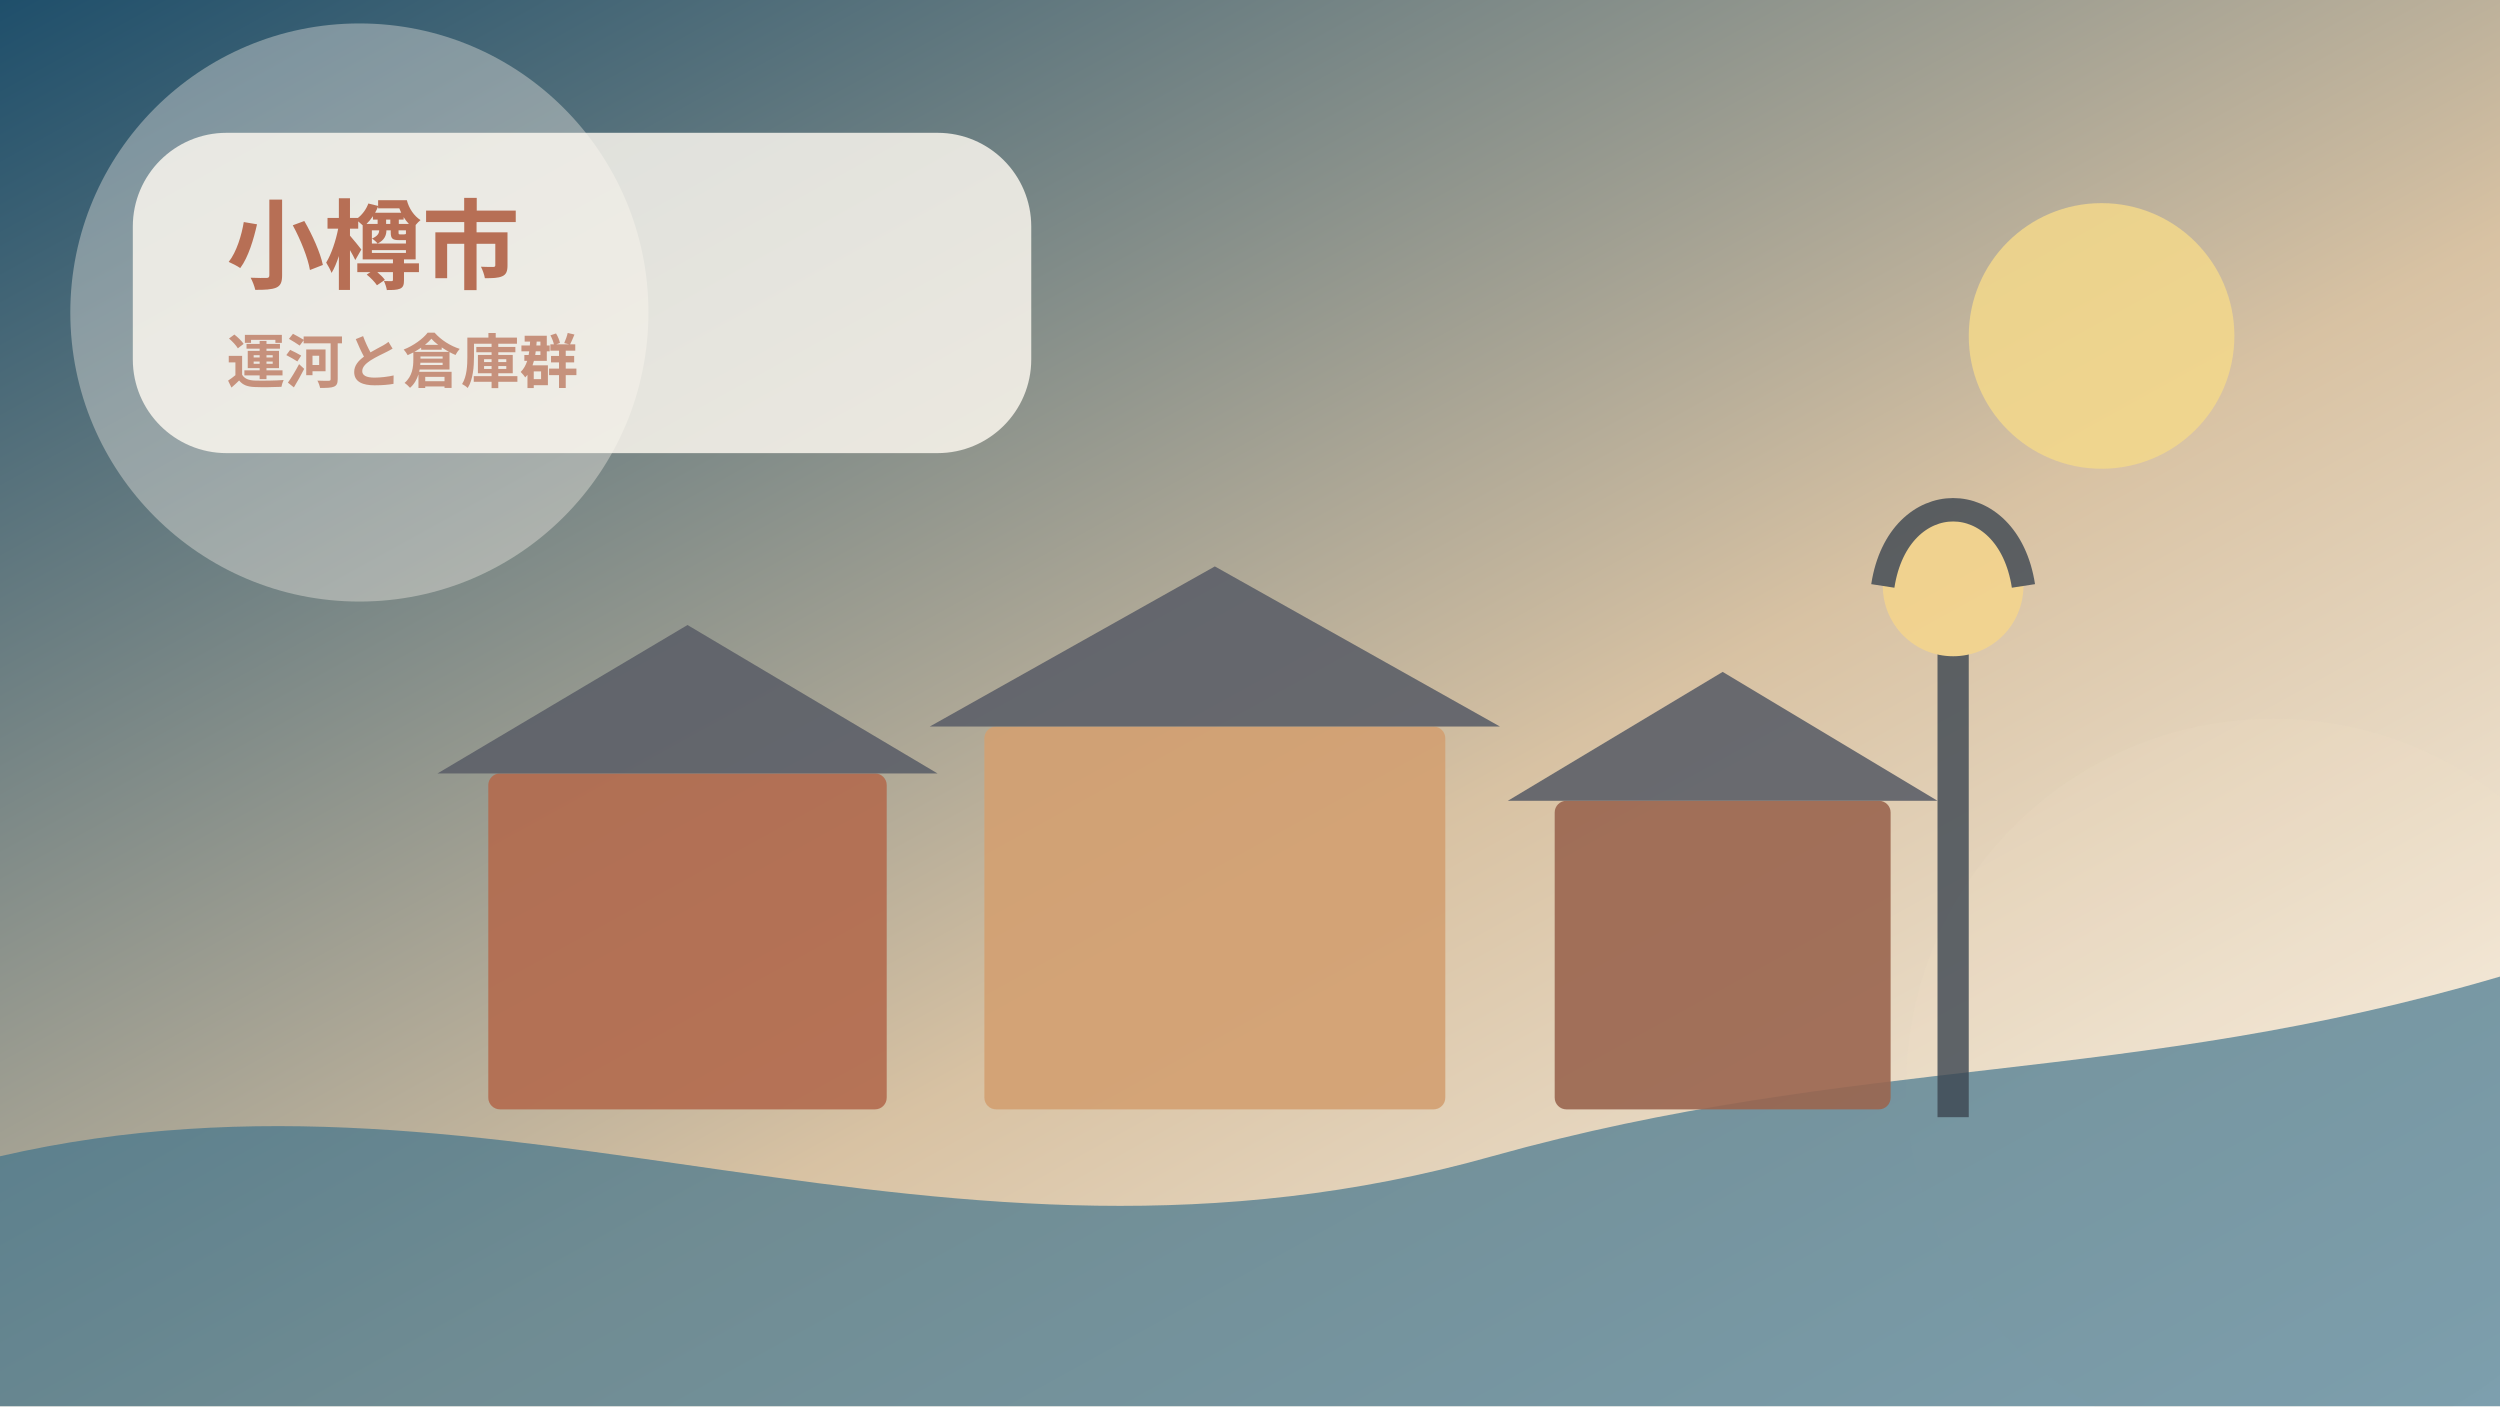
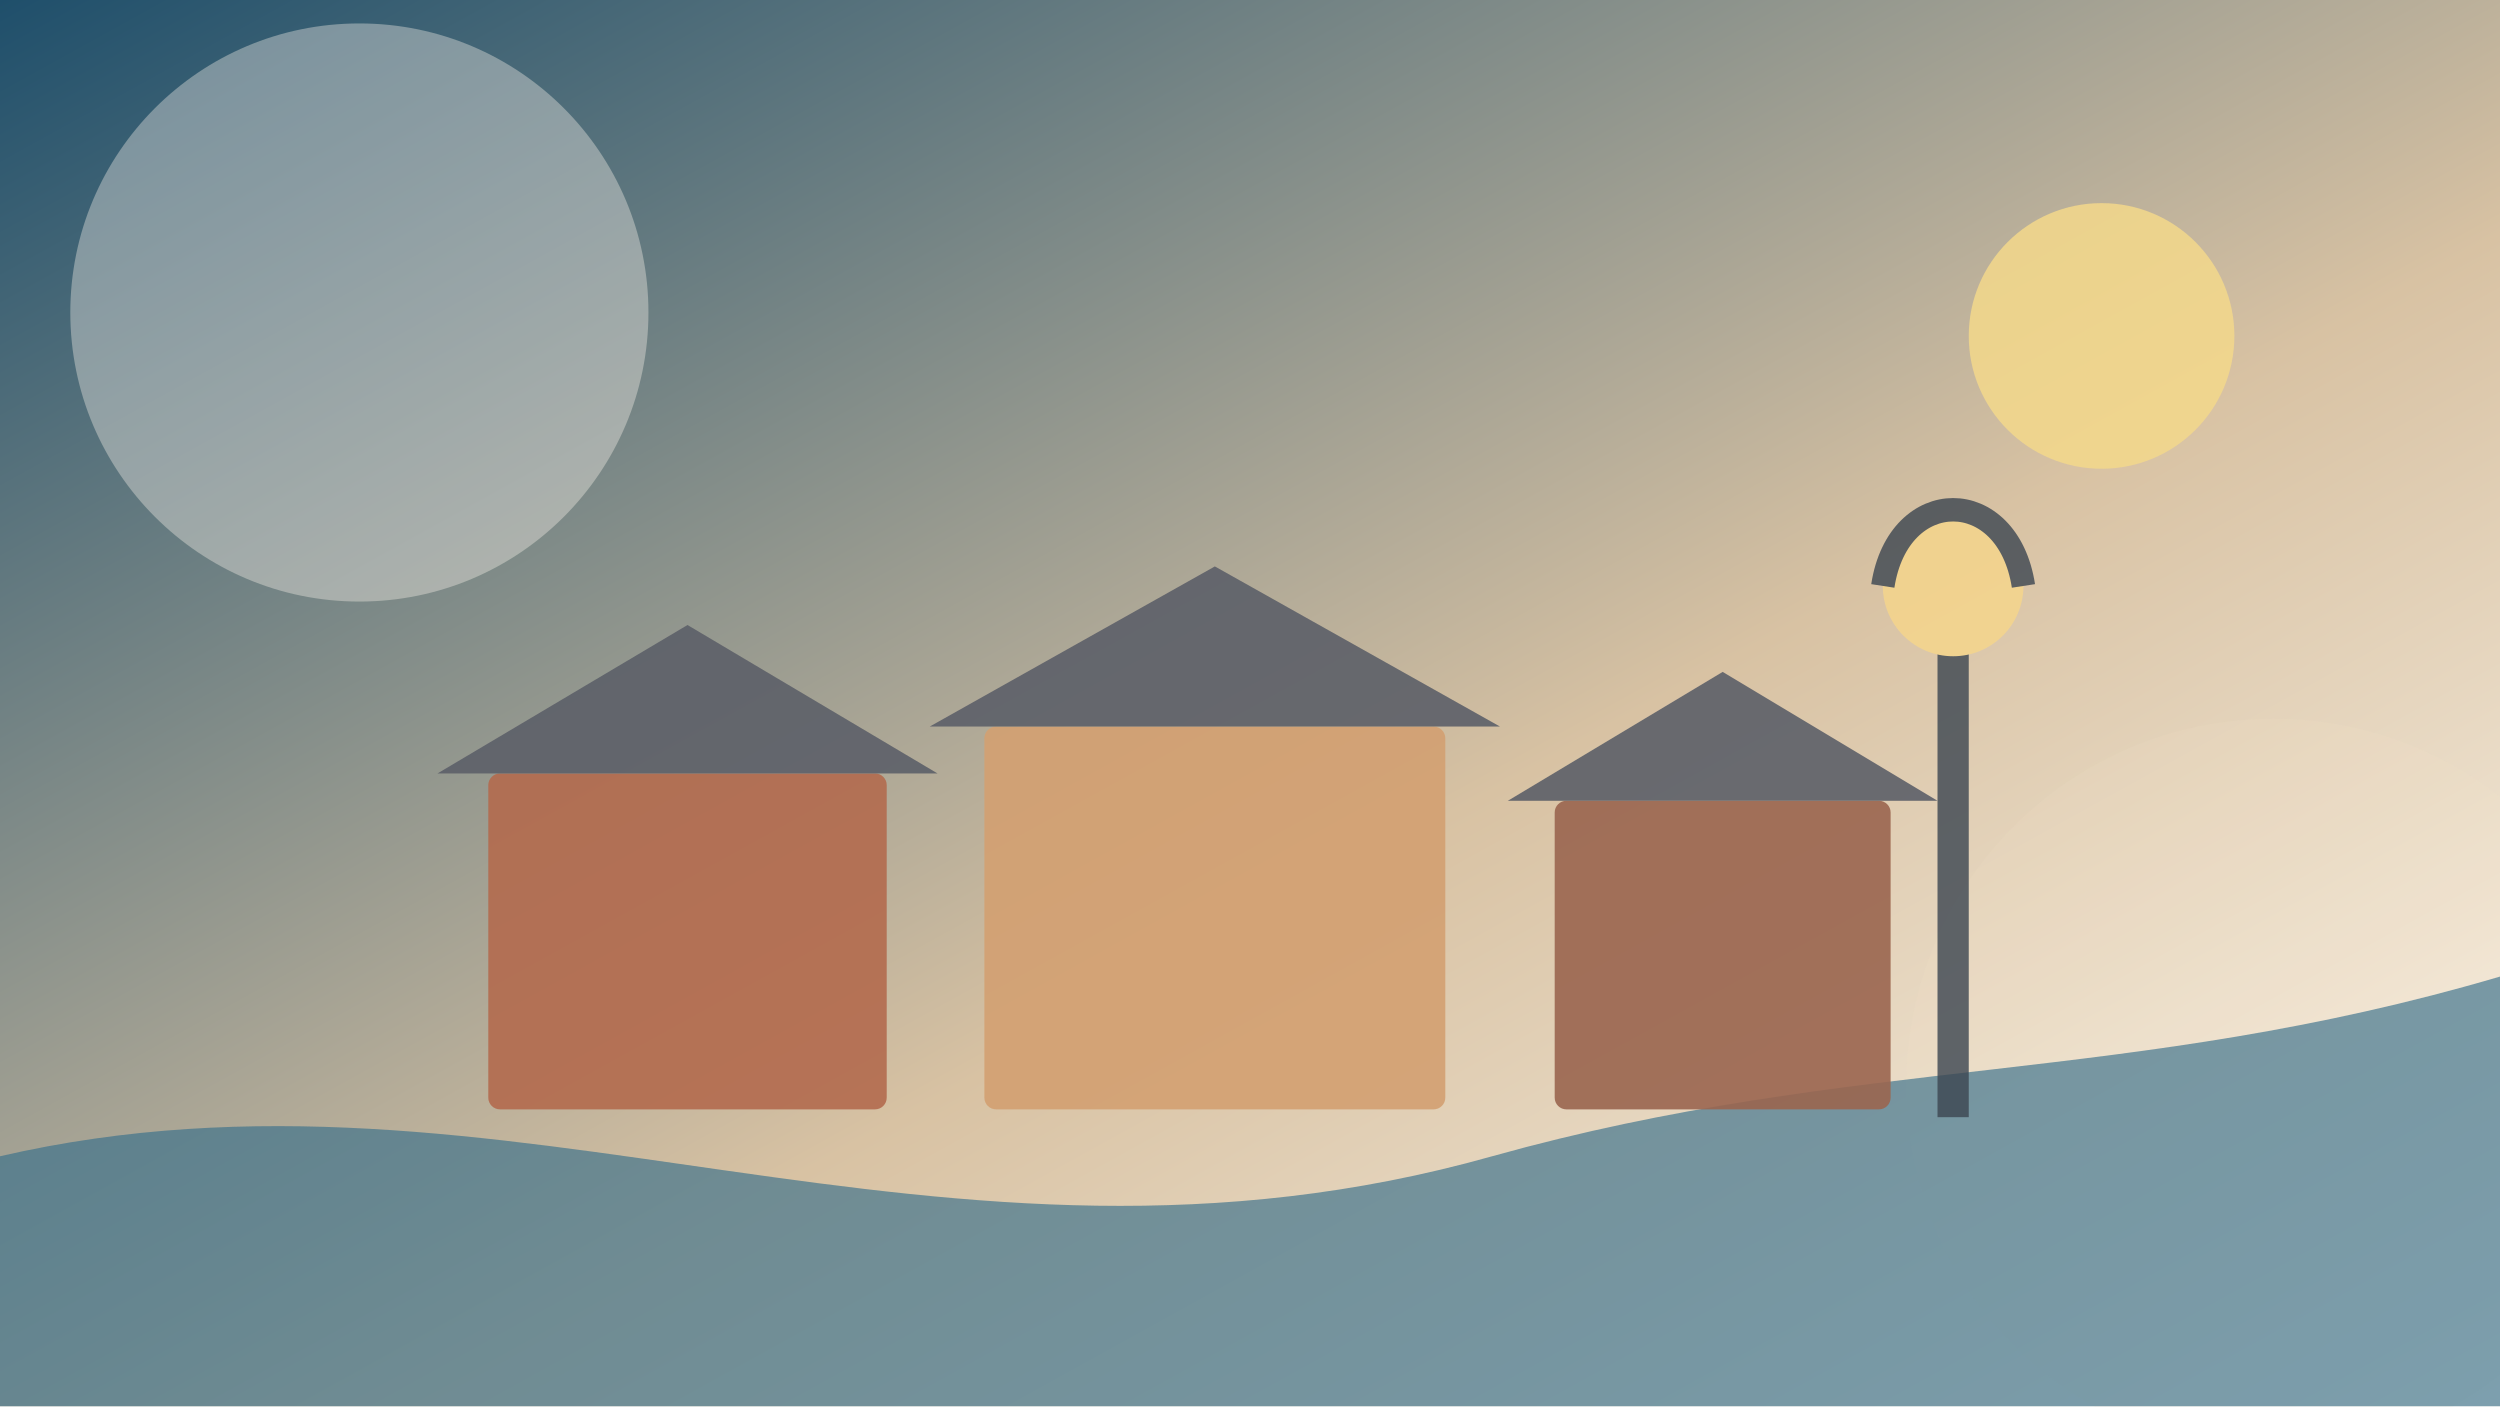
<svg xmlns="http://www.w3.org/2000/svg" viewBox="0 0 640 360" role="img" aria-labelledby="title desc">
  <defs>
    <linearGradient id="sky" x1="0" y1="0" x2="1" y2="1">
      <stop offset="0%" stop-color="#1f4f6b" />
      <stop offset="58%" stop-color="#d8c2a3" />
      <stop offset="100%" stop-color="#fffaf1" />
    </linearGradient>
    <style>
      :root { --bg:#1f4f6b; --light:#d8c2a3; --accent:#f4e5c7; --dark:#b76f55; }
-       text { font-family: "Yu Gothic", "Hiragino Sans", "Noto Sans JP", sans-serif; }
    </style>
  </defs>
  <rect width="640" height="360" rx="0" fill="url(#sky)" />
  <circle cx="92" cy="80" r="74" fill="#fff8ed" opacity=".36" />
  <circle cx="582" cy="278" r="94" fill="#f4e5c7" opacity=".11" />
  <path d="M0 296 C130 266 240 336 382 296 C475 270 545 278 640 250 L640 360 L0 360 Z" fill="#376f8a" opacity=".65" />
  <g opacity=".9">
    <rect x="125" y="198" width="102" height="86" rx="3" fill="#b36a4e" />
    <rect x="252" y="186" width="118" height="98" rx="3" fill="#d3a071" />
    <rect x="398" y="205" width="86" height="79" rx="3" fill="#9a654f" />
    <path d="M112 198 L176 160 L240 198 Z" fill="#5c5f68" />
    <path d="M238 186 L311 145 L384 186 Z" fill="#5c5f68" />
    <path d="M386 205 L441 172 L496 205 Z" fill="#5c5f68" />
  </g>
  <g opacity=".8">
    <path d="M500 162 L500 286" stroke="#3b4550" stroke-width="8" />
    <circle cx="500" cy="150" r="18" fill="#f6d68a" />
    <path d="M482 150 C486 124 514 124 518 150" fill="none" stroke="#3b4550" stroke-width="6" />
  </g>
  <circle cx="538" cy="86" r="34" fill="#f3d88b" opacity=".85" />
-   <rect x="34" y="34" width="230" height="82" rx="24" fill="#fffaf1" opacity=".82" />
-   <text x="58" y="72" font-size="25" font-weight="700" fill="#b76f55">小樽市</text>
-   <text x="58" y="98" font-size="15" font-weight="600" fill="#b76f55" opacity=".72">運河と倉庫群</text>
</svg>
